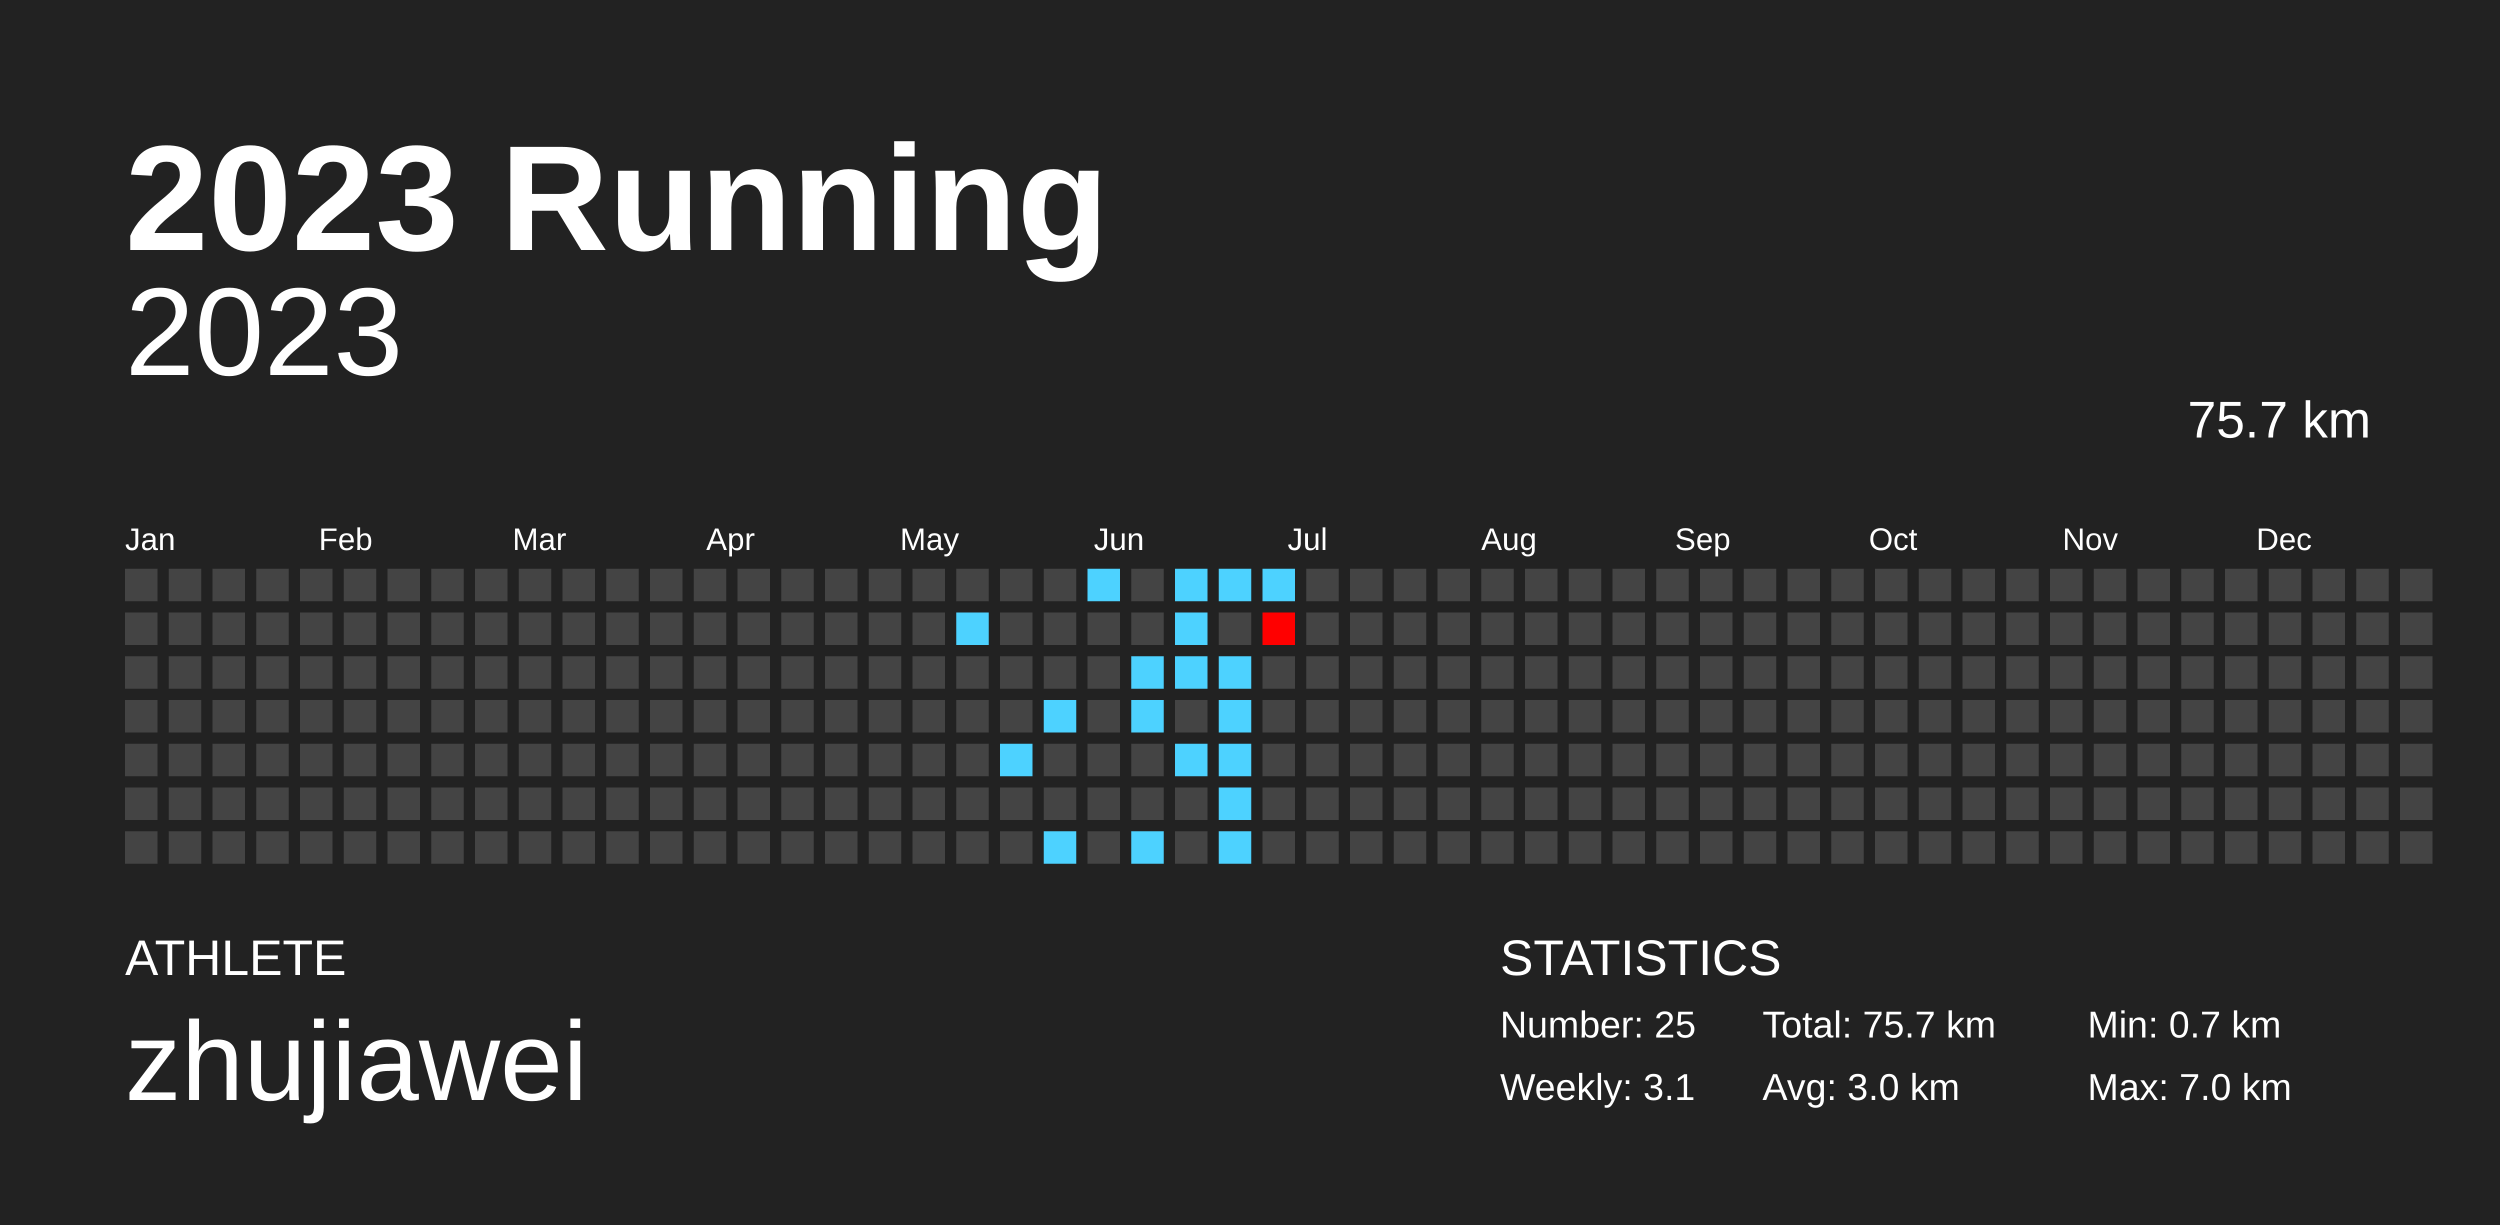
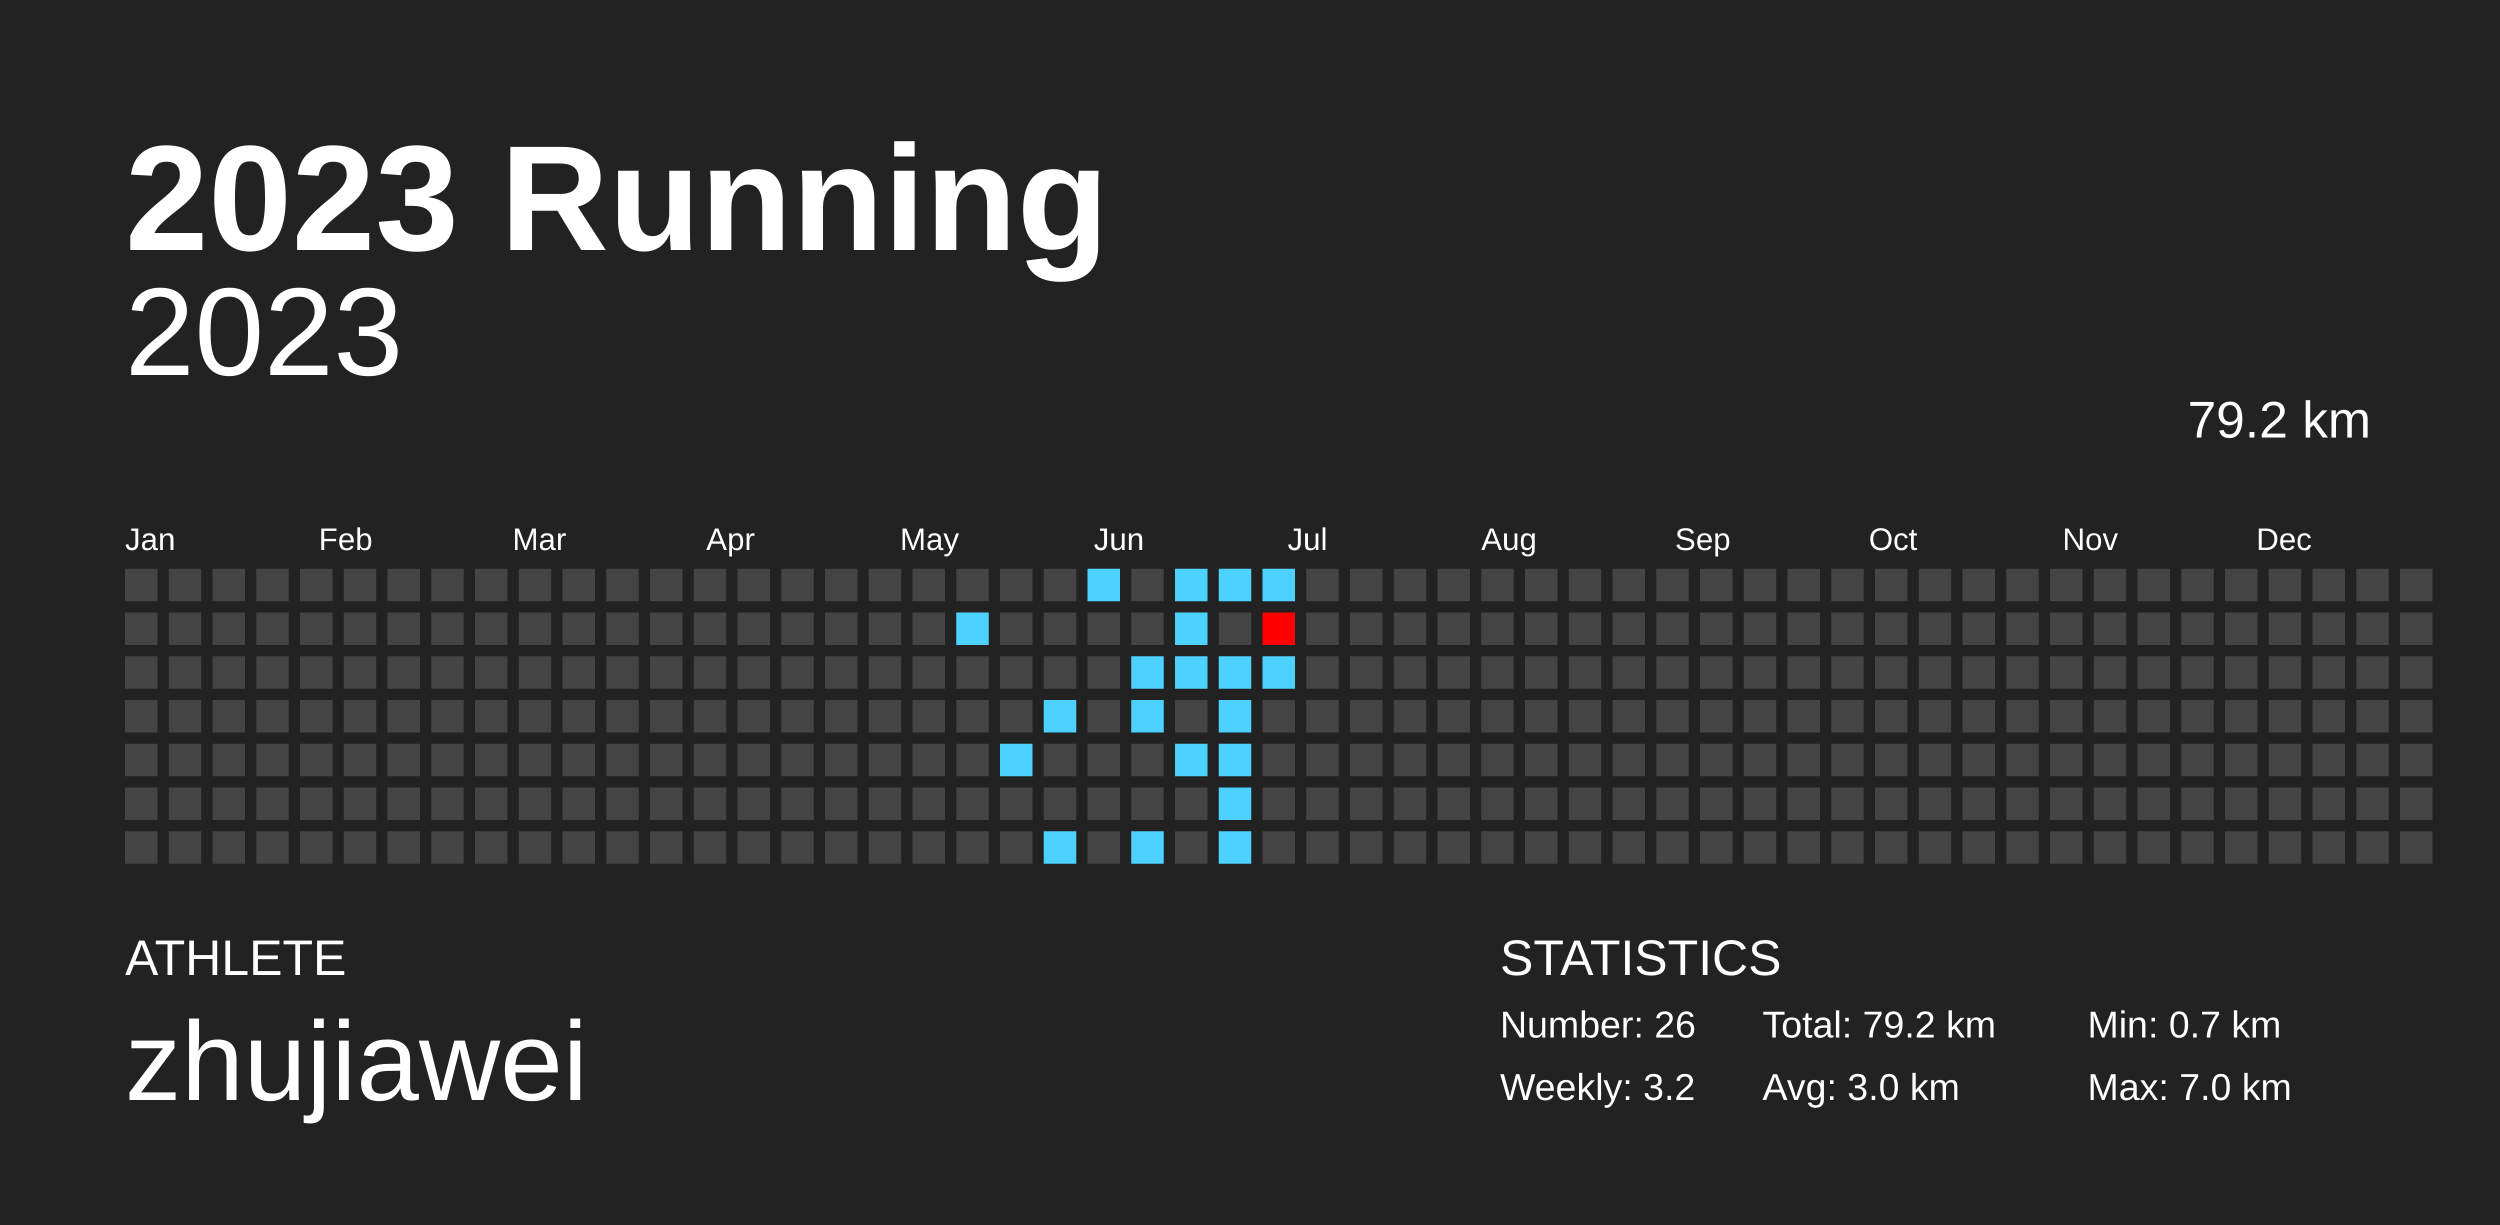
<svg xmlns="http://www.w3.org/2000/svg" baseProfile="full" height="98mm" version="1.1" viewBox="0,0,200,98" width="200mm">
  <defs />
  <rect fill="#222222" height="98" width="200" x="0" y="0" />
  <text fill="#FFFFFF" style="font-size:12px; font-family:Arial; font-weight:bold;" x="10" y="20">2023 Running</text>
  <text fill="#FFFFFF" style="font-size:4px; font-family:Arial" x="10" y="78">ATHLETE</text>
  <text fill="#FFFFFF" style="font-size:9px; font-family:Arial" x="10" y="88">zhujiawei</text>
  <text fill="#FFFFFF" style="font-size:4px; font-family:Arial" x="120" y="78">STATISTICS</text>
-   <text fill="#FFFFFF" style="font-size:3px; font-family:Arial" x="120" y="83">Number: 25</text>
-   <text fill="#FFFFFF" style="font-size:3px; font-family:Arial" x="120" y="88">Weekly: 3.1</text>
-   <text fill="#FFFFFF" style="font-size:3px; font-family:Arial" x="141" y="83">Total: 75.7 km</text>
+   <text fill="#FFFFFF" style="font-size:3px; font-family:Arial" x="120" y="83">Number: 26</text>
+   <text fill="#FFFFFF" style="font-size:3px; font-family:Arial" x="120" y="88">Weekly: 3.2</text>
+   <text fill="#FFFFFF" style="font-size:3px; font-family:Arial" x="141" y="83">Total: 79.2 km</text>
  <text fill="#FFFFFF" style="font-size:3px; font-family:Arial" x="141" y="88">Avg: 3.0 km</text>
  <text fill="#FFFFFF" style="font-size:3px; font-family:Arial" x="167" y="83">Min: 0.7 km</text>
  <text fill="#FFFFFF" style="font-size:3px; font-family:Arial" x="167" y="88">Max: 7.0 km</text>
  <text alignment-baseline="hanging" fill="#FFFFFF" style="font-size:10.0px; font-family:Arial;" x="10" y="30">2023</text>
-   <text alignment-baseline="hanging" fill="#FFFFFF" style="font-size:4.125px; font-family:Arial;" x="175" y="35">75.7 km</text>
+   <text alignment-baseline="hanging" fill="#FFFFFF" style="font-size:4.125px; font-family:Arial;" x="175" y="35">79.2 km</text>
  <text fill="#FFFFFF" style="font-size:2.5px; font-family:Arial" x="10.0" y="44">Jan</text>
  <text fill="#FFFFFF" style="font-size:2.5px; font-family:Arial" x="25.5" y="44">Feb</text>
  <text fill="#FFFFFF" style="font-size:2.5px; font-family:Arial" x="41.0" y="44">Mar</text>
  <text fill="#FFFFFF" style="font-size:2.5px; font-family:Arial" x="56.5" y="44">Apr</text>
  <text fill="#FFFFFF" style="font-size:2.5px; font-family:Arial" x="72.0" y="44">May</text>
  <text fill="#FFFFFF" style="font-size:2.5px; font-family:Arial" x="87.5" y="44">Jun</text>
  <text fill="#FFFFFF" style="font-size:2.5px; font-family:Arial" x="103.0" y="44">Jul</text>
  <text fill="#FFFFFF" style="font-size:2.5px; font-family:Arial" x="118.5" y="44">Aug</text>
  <text fill="#FFFFFF" style="font-size:2.5px; font-family:Arial" x="134.0" y="44">Sep</text>
  <text fill="#FFFFFF" style="font-size:2.5px; font-family:Arial" x="149.5" y="44">Oct</text>
  <text fill="#FFFFFF" style="font-size:2.5px; font-family:Arial" x="165.0" y="44">Nov</text>
  <text fill="#FFFFFF" style="font-size:2.5px; font-family:Arial" x="180.5" y="44">Dec</text>
  <rect fill="#444444" height="2.6" width="2.6" x="10.0" y="45.5" />
  <rect fill="#444444" height="2.6" width="2.6" x="10.0" y="49.0" />
  <rect fill="#444444" height="2.6" width="2.6" x="10.0" y="52.5" />
  <rect fill="#444444" height="2.6" width="2.6" x="10.0" y="56.0" />
  <rect fill="#444444" height="2.6" width="2.6" x="10.0" y="59.5" />
  <rect fill="#444444" height="2.6" width="2.6" x="10.0" y="63.0" />
  <rect fill="#444444" height="2.6" width="2.6" x="10.0" y="66.5" />
  <rect fill="#444444" height="2.6" width="2.6" x="13.5" y="45.5" />
  <rect fill="#444444" height="2.6" width="2.6" x="13.5" y="49.0" />
  <rect fill="#444444" height="2.6" width="2.6" x="13.5" y="52.5" />
  <rect fill="#444444" height="2.6" width="2.6" x="13.5" y="56.0" />
  <rect fill="#444444" height="2.6" width="2.6" x="13.5" y="59.5" />
  <rect fill="#444444" height="2.6" width="2.6" x="13.5" y="63.0" />
  <rect fill="#444444" height="2.6" width="2.6" x="13.5" y="66.5" />
  <rect fill="#444444" height="2.6" width="2.6" x="17.0" y="45.5" />
  <rect fill="#444444" height="2.6" width="2.6" x="17.0" y="49.0" />
  <rect fill="#444444" height="2.6" width="2.6" x="17.0" y="52.5" />
  <rect fill="#444444" height="2.6" width="2.6" x="17.0" y="56.0" />
  <rect fill="#444444" height="2.6" width="2.6" x="17.0" y="59.5" />
  <rect fill="#444444" height="2.6" width="2.6" x="17.0" y="63.0" />
  <rect fill="#444444" height="2.6" width="2.6" x="17.0" y="66.5" />
  <rect fill="#444444" height="2.6" width="2.6" x="20.5" y="45.5" />
  <rect fill="#444444" height="2.6" width="2.6" x="20.5" y="49.0" />
  <rect fill="#444444" height="2.6" width="2.6" x="20.5" y="52.5" />
  <rect fill="#444444" height="2.6" width="2.6" x="20.5" y="56.0" />
  <rect fill="#444444" height="2.6" width="2.6" x="20.5" y="59.5" />
  <rect fill="#444444" height="2.6" width="2.6" x="20.5" y="63.0" />
  <rect fill="#444444" height="2.6" width="2.6" x="20.5" y="66.5" />
  <rect fill="#444444" height="2.6" width="2.6" x="24.0" y="45.5" />
  <rect fill="#444444" height="2.6" width="2.6" x="24.0" y="49.0" />
  <rect fill="#444444" height="2.6" width="2.6" x="24.0" y="52.5" />
  <rect fill="#444444" height="2.6" width="2.6" x="24.0" y="56.0" />
  <rect fill="#444444" height="2.6" width="2.6" x="24.0" y="59.5" />
  <rect fill="#444444" height="2.6" width="2.6" x="24.0" y="63.0" />
  <rect fill="#444444" height="2.6" width="2.6" x="24.0" y="66.5" />
  <rect fill="#444444" height="2.6" width="2.6" x="27.5" y="45.5" />
  <rect fill="#444444" height="2.6" width="2.6" x="27.5" y="49.0" />
  <rect fill="#444444" height="2.6" width="2.6" x="27.5" y="52.5" />
  <rect fill="#444444" height="2.6" width="2.6" x="27.5" y="56.0" />
  <rect fill="#444444" height="2.6" width="2.6" x="27.5" y="59.5" />
  <rect fill="#444444" height="2.6" width="2.6" x="27.5" y="63.0" />
  <rect fill="#444444" height="2.6" width="2.6" x="27.5" y="66.5" />
  <rect fill="#444444" height="2.6" width="2.6" x="31.0" y="45.5" />
  <rect fill="#444444" height="2.6" width="2.6" x="31.0" y="49.0" />
  <rect fill="#444444" height="2.6" width="2.6" x="31.0" y="52.5" />
  <rect fill="#444444" height="2.6" width="2.6" x="31.0" y="56.0" />
  <rect fill="#444444" height="2.6" width="2.6" x="31.0" y="59.5" />
  <rect fill="#444444" height="2.6" width="2.6" x="31.0" y="63.0" />
  <rect fill="#444444" height="2.6" width="2.6" x="31.0" y="66.5" />
  <rect fill="#444444" height="2.6" width="2.6" x="34.5" y="45.5" />
  <rect fill="#444444" height="2.6" width="2.6" x="34.5" y="49.0" />
  <rect fill="#444444" height="2.6" width="2.6" x="34.5" y="52.5" />
  <rect fill="#444444" height="2.6" width="2.6" x="34.5" y="56.0" />
  <rect fill="#444444" height="2.6" width="2.6" x="34.5" y="59.5" />
  <rect fill="#444444" height="2.6" width="2.6" x="34.5" y="63.0" />
  <rect fill="#444444" height="2.6" width="2.6" x="34.5" y="66.5" />
  <rect fill="#444444" height="2.6" width="2.6" x="38.0" y="45.5" />
  <rect fill="#444444" height="2.6" width="2.6" x="38.0" y="49.0" />
  <rect fill="#444444" height="2.6" width="2.6" x="38.0" y="52.5" />
  <rect fill="#444444" height="2.6" width="2.6" x="38.0" y="56.0" />
  <rect fill="#444444" height="2.6" width="2.6" x="38.0" y="59.5" />
  <rect fill="#444444" height="2.6" width="2.6" x="38.0" y="63.0" />
  <rect fill="#444444" height="2.6" width="2.6" x="38.0" y="66.5" />
  <rect fill="#444444" height="2.6" width="2.6" x="41.5" y="45.5" />
  <rect fill="#444444" height="2.6" width="2.6" x="41.5" y="49.0" />
  <rect fill="#444444" height="2.6" width="2.6" x="41.5" y="52.5" />
  <rect fill="#444444" height="2.6" width="2.6" x="41.5" y="56.0" />
  <rect fill="#444444" height="2.6" width="2.6" x="41.5" y="59.5" />
  <rect fill="#444444" height="2.6" width="2.6" x="41.5" y="63.0" />
  <rect fill="#444444" height="2.6" width="2.6" x="41.5" y="66.5" />
  <rect fill="#444444" height="2.6" width="2.6" x="45.0" y="45.5" />
  <rect fill="#444444" height="2.6" width="2.6" x="45.0" y="49.0" />
  <rect fill="#444444" height="2.6" width="2.6" x="45.0" y="52.5" />
  <rect fill="#444444" height="2.6" width="2.6" x="45.0" y="56.0" />
  <rect fill="#444444" height="2.6" width="2.6" x="45.0" y="59.5" />
  <rect fill="#444444" height="2.6" width="2.6" x="45.0" y="63.0" />
  <rect fill="#444444" height="2.6" width="2.6" x="45.0" y="66.5" />
  <rect fill="#444444" height="2.6" width="2.6" x="48.5" y="45.5" />
  <rect fill="#444444" height="2.6" width="2.6" x="48.5" y="49.0" />
  <rect fill="#444444" height="2.6" width="2.6" x="48.5" y="52.5" />
  <rect fill="#444444" height="2.6" width="2.6" x="48.5" y="56.0" />
  <rect fill="#444444" height="2.6" width="2.6" x="48.5" y="59.5" />
  <rect fill="#444444" height="2.6" width="2.6" x="48.5" y="63.0" />
  <rect fill="#444444" height="2.6" width="2.6" x="48.5" y="66.5" />
  <rect fill="#444444" height="2.6" width="2.6" x="52.0" y="45.5" />
  <rect fill="#444444" height="2.6" width="2.6" x="52.0" y="49.0" />
  <rect fill="#444444" height="2.6" width="2.6" x="52.0" y="52.5" />
  <rect fill="#444444" height="2.6" width="2.6" x="52.0" y="56.0" />
  <rect fill="#444444" height="2.6" width="2.6" x="52.0" y="59.5" />
  <rect fill="#444444" height="2.6" width="2.6" x="52.0" y="63.0" />
  <rect fill="#444444" height="2.6" width="2.6" x="52.0" y="66.5" />
  <rect fill="#444444" height="2.6" width="2.6" x="55.5" y="45.5" />
  <rect fill="#444444" height="2.6" width="2.6" x="55.5" y="49.0" />
  <rect fill="#444444" height="2.6" width="2.6" x="55.5" y="52.5" />
  <rect fill="#444444" height="2.6" width="2.6" x="55.5" y="56.0" />
  <rect fill="#444444" height="2.6" width="2.6" x="55.5" y="59.5" />
  <rect fill="#444444" height="2.6" width="2.6" x="55.5" y="63.0" />
  <rect fill="#444444" height="2.6" width="2.6" x="55.5" y="66.5" />
  <rect fill="#444444" height="2.6" width="2.6" x="59.0" y="45.5" />
  <rect fill="#444444" height="2.6" width="2.6" x="59.0" y="49.0" />
  <rect fill="#444444" height="2.6" width="2.6" x="59.0" y="52.5" />
  <rect fill="#444444" height="2.6" width="2.6" x="59.0" y="56.0" />
  <rect fill="#444444" height="2.6" width="2.6" x="59.0" y="59.5" />
  <rect fill="#444444" height="2.6" width="2.6" x="59.0" y="63.0" />
  <rect fill="#444444" height="2.6" width="2.6" x="59.0" y="66.5" />
  <rect fill="#444444" height="2.6" width="2.6" x="62.5" y="45.5" />
  <rect fill="#444444" height="2.6" width="2.6" x="62.5" y="49.0" />
  <rect fill="#444444" height="2.6" width="2.6" x="62.5" y="52.5" />
  <rect fill="#444444" height="2.6" width="2.6" x="62.5" y="56.0" />
  <rect fill="#444444" height="2.6" width="2.6" x="62.5" y="59.5" />
  <rect fill="#444444" height="2.6" width="2.6" x="62.5" y="63.0" />
  <rect fill="#444444" height="2.6" width="2.6" x="62.5" y="66.5" />
  <rect fill="#444444" height="2.6" width="2.6" x="66.0" y="45.5" />
  <rect fill="#444444" height="2.6" width="2.6" x="66.0" y="49.0" />
  <rect fill="#444444" height="2.6" width="2.6" x="66.0" y="52.5" />
  <rect fill="#444444" height="2.6" width="2.6" x="66.0" y="56.0" />
  <rect fill="#444444" height="2.6" width="2.6" x="66.0" y="59.5" />
  <rect fill="#444444" height="2.6" width="2.6" x="66.0" y="63.0" />
  <rect fill="#444444" height="2.6" width="2.6" x="66.0" y="66.5" />
  <rect fill="#444444" height="2.6" width="2.6" x="69.5" y="45.5" />
  <rect fill="#444444" height="2.6" width="2.6" x="69.5" y="49.0" />
  <rect fill="#444444" height="2.6" width="2.6" x="69.5" y="52.5" />
  <rect fill="#444444" height="2.6" width="2.6" x="69.5" y="56.0" />
  <rect fill="#444444" height="2.6" width="2.6" x="69.5" y="59.5" />
  <rect fill="#444444" height="2.6" width="2.6" x="69.5" y="63.0" />
  <rect fill="#444444" height="2.6" width="2.6" x="69.5" y="66.5" />
  <rect fill="#444444" height="2.6" width="2.6" x="73.0" y="45.5" />
  <rect fill="#444444" height="2.6" width="2.6" x="73.0" y="49.0" />
  <rect fill="#444444" height="2.6" width="2.6" x="73.0" y="52.5" />
  <rect fill="#444444" height="2.6" width="2.6" x="73.0" y="56.0" />
  <rect fill="#444444" height="2.6" width="2.6" x="73.0" y="59.5" />
  <rect fill="#444444" height="2.6" width="2.6" x="73.0" y="63.0" />
  <rect fill="#444444" height="2.6" width="2.6" x="73.0" y="66.5" />
  <rect fill="#444444" height="2.6" width="2.6" x="76.5" y="45.5" />
  <rect fill="#4dd2ff" height="2.6" width="2.6" x="76.5" y="49.0" />
  <rect fill="#444444" height="2.6" width="2.6" x="76.5" y="52.5" />
  <rect fill="#444444" height="2.6" width="2.6" x="76.5" y="56.0" />
  <rect fill="#444444" height="2.6" width="2.6" x="76.5" y="59.5" />
  <rect fill="#444444" height="2.6" width="2.6" x="76.5" y="63.0" />
  <rect fill="#444444" height="2.6" width="2.6" x="76.5" y="66.5" />
  <rect fill="#444444" height="2.6" width="2.6" x="80.0" y="45.5" />
  <rect fill="#444444" height="2.6" width="2.6" x="80.0" y="49.0" />
  <rect fill="#444444" height="2.6" width="2.6" x="80.0" y="52.5" />
  <rect fill="#444444" height="2.6" width="2.6" x="80.0" y="56.0" />
  <rect fill="#4dd2ff" height="2.6" width="2.6" x="80.0" y="59.5" />
  <rect fill="#444444" height="2.6" width="2.6" x="80.0" y="63.0" />
  <rect fill="#444444" height="2.6" width="2.6" x="80.0" y="66.5" />
  <rect fill="#444444" height="2.6" width="2.6" x="83.5" y="45.5" />
  <rect fill="#444444" height="2.6" width="2.6" x="83.5" y="49.0" />
  <rect fill="#444444" height="2.6" width="2.6" x="83.5" y="52.5" />
  <rect fill="#4dd2ff" height="2.6" width="2.6" x="83.5" y="56.0" />
  <rect fill="#444444" height="2.6" width="2.6" x="83.5" y="59.5" />
  <rect fill="#444444" height="2.6" width="2.6" x="83.5" y="63.0" />
  <rect fill="#4dd2ff" height="2.6" width="2.6" x="83.5" y="66.5" />
  <rect fill="#4dd2ff" height="2.6" width="2.6" x="87.0" y="45.5" />
  <rect fill="#444444" height="2.6" width="2.6" x="87.0" y="49.0" />
  <rect fill="#444444" height="2.6" width="2.6" x="87.0" y="52.5" />
  <rect fill="#444444" height="2.6" width="2.6" x="87.0" y="56.0" />
  <rect fill="#444444" height="2.6" width="2.6" x="87.0" y="59.5" />
  <rect fill="#444444" height="2.6" width="2.6" x="87.0" y="63.0" />
  <rect fill="#444444" height="2.6" width="2.6" x="87.0" y="66.5" />
  <rect fill="#444444" height="2.6" width="2.6" x="90.5" y="45.5" />
  <rect fill="#444444" height="2.6" width="2.6" x="90.5" y="49.0" />
  <rect fill="#4dd2ff" height="2.6" width="2.6" x="90.5" y="52.5" />
  <rect fill="#4dd2ff" height="2.6" width="2.6" x="90.5" y="56.0" />
  <rect fill="#444444" height="2.6" width="2.6" x="90.5" y="59.5" />
  <rect fill="#444444" height="2.6" width="2.6" x="90.5" y="63.0" />
  <rect fill="#4dd2ff" height="2.6" width="2.6" x="90.5" y="66.5" />
  <rect fill="#4dd2ff" height="2.6" width="2.6" x="94.0" y="45.5" />
  <rect fill="#4dd2ff" height="2.6" width="2.6" x="94.0" y="49.0" />
  <rect fill="#4dd2ff" height="2.6" width="2.6" x="94.0" y="52.5" />
  <rect fill="#444444" height="2.6" width="2.6" x="94.0" y="56.0" />
  <rect fill="#4dd2ff" height="2.6" width="2.6" x="94.0" y="59.5" />
  <rect fill="#444444" height="2.6" width="2.6" x="94.0" y="63.0" />
  <rect fill="#444444" height="2.6" width="2.6" x="94.0" y="66.5" />
  <rect fill="#4dd2ff" height="2.6" width="2.6" x="97.5" y="45.5" />
  <rect fill="#444444" height="2.6" width="2.6" x="97.5" y="49.0" />
  <rect fill="#4dd2ff" height="2.6" width="2.6" x="97.5" y="52.5" />
  <rect fill="#4dd2ff" height="2.6" width="2.6" x="97.5" y="56.0" />
  <rect fill="#4dd2ff" height="2.6" width="2.6" x="97.5" y="59.5" />
  <rect fill="#4dd2ff" height="2.6" width="2.6" x="97.5" y="63.0" />
  <rect fill="#4dd2ff" height="2.6" width="2.6" x="97.5" y="66.5" />
  <rect fill="#4dd2ff" height="2.6" width="2.6" x="101.0" y="45.5" />
  <rect fill="#ff0000" height="2.6" width="2.6" x="101.0" y="49.0" />
-   <rect fill="#444444" height="2.6" width="2.6" x="101.0" y="52.5" />
+   <rect fill="#4dd2ff" height="2.6" width="2.6" x="101.0" y="52.5" />
  <rect fill="#444444" height="2.6" width="2.6" x="101.0" y="56.0" />
  <rect fill="#444444" height="2.6" width="2.6" x="101.0" y="59.5" />
  <rect fill="#444444" height="2.6" width="2.6" x="101.0" y="63.0" />
  <rect fill="#444444" height="2.6" width="2.6" x="101.0" y="66.5" />
  <rect fill="#444444" height="2.6" width="2.6" x="104.5" y="45.5" />
  <rect fill="#444444" height="2.6" width="2.6" x="104.5" y="49.0" />
  <rect fill="#444444" height="2.6" width="2.6" x="104.5" y="52.5" />
  <rect fill="#444444" height="2.6" width="2.6" x="104.5" y="56.0" />
  <rect fill="#444444" height="2.6" width="2.6" x="104.5" y="59.5" />
  <rect fill="#444444" height="2.6" width="2.6" x="104.5" y="63.0" />
  <rect fill="#444444" height="2.6" width="2.6" x="104.5" y="66.5" />
  <rect fill="#444444" height="2.6" width="2.6" x="108.0" y="45.5" />
  <rect fill="#444444" height="2.6" width="2.6" x="108.0" y="49.0" />
  <rect fill="#444444" height="2.6" width="2.6" x="108.0" y="52.5" />
  <rect fill="#444444" height="2.6" width="2.6" x="108.0" y="56.0" />
  <rect fill="#444444" height="2.6" width="2.6" x="108.0" y="59.5" />
  <rect fill="#444444" height="2.6" width="2.6" x="108.0" y="63.0" />
  <rect fill="#444444" height="2.6" width="2.6" x="108.0" y="66.5" />
  <rect fill="#444444" height="2.6" width="2.6" x="111.5" y="45.5" />
  <rect fill="#444444" height="2.6" width="2.6" x="111.5" y="49.0" />
  <rect fill="#444444" height="2.6" width="2.6" x="111.5" y="52.5" />
  <rect fill="#444444" height="2.6" width="2.6" x="111.5" y="56.0" />
  <rect fill="#444444" height="2.6" width="2.6" x="111.5" y="59.5" />
  <rect fill="#444444" height="2.6" width="2.6" x="111.5" y="63.0" />
  <rect fill="#444444" height="2.6" width="2.6" x="111.5" y="66.5" />
  <rect fill="#444444" height="2.6" width="2.6" x="115.0" y="45.5" />
  <rect fill="#444444" height="2.6" width="2.6" x="115.0" y="49.0" />
  <rect fill="#444444" height="2.6" width="2.6" x="115.0" y="52.5" />
  <rect fill="#444444" height="2.6" width="2.6" x="115.0" y="56.0" />
  <rect fill="#444444" height="2.6" width="2.6" x="115.0" y="59.5" />
  <rect fill="#444444" height="2.6" width="2.6" x="115.0" y="63.0" />
  <rect fill="#444444" height="2.6" width="2.6" x="115.0" y="66.5" />
  <rect fill="#444444" height="2.6" width="2.6" x="118.5" y="45.5" />
  <rect fill="#444444" height="2.6" width="2.6" x="118.5" y="49.0" />
  <rect fill="#444444" height="2.6" width="2.6" x="118.5" y="52.5" />
  <rect fill="#444444" height="2.6" width="2.6" x="118.5" y="56.0" />
  <rect fill="#444444" height="2.6" width="2.6" x="118.5" y="59.5" />
  <rect fill="#444444" height="2.6" width="2.6" x="118.5" y="63.0" />
  <rect fill="#444444" height="2.6" width="2.6" x="118.5" y="66.5" />
  <rect fill="#444444" height="2.6" width="2.6" x="122.0" y="45.5" />
  <rect fill="#444444" height="2.6" width="2.6" x="122.0" y="49.0" />
  <rect fill="#444444" height="2.6" width="2.6" x="122.0" y="52.5" />
  <rect fill="#444444" height="2.6" width="2.6" x="122.0" y="56.0" />
  <rect fill="#444444" height="2.6" width="2.6" x="122.0" y="59.5" />
  <rect fill="#444444" height="2.6" width="2.6" x="122.0" y="63.0" />
  <rect fill="#444444" height="2.6" width="2.6" x="122.0" y="66.5" />
  <rect fill="#444444" height="2.6" width="2.6" x="125.5" y="45.5" />
  <rect fill="#444444" height="2.6" width="2.6" x="125.5" y="49.0" />
  <rect fill="#444444" height="2.6" width="2.6" x="125.5" y="52.5" />
  <rect fill="#444444" height="2.6" width="2.6" x="125.5" y="56.0" />
  <rect fill="#444444" height="2.6" width="2.6" x="125.5" y="59.5" />
  <rect fill="#444444" height="2.6" width="2.6" x="125.5" y="63.0" />
  <rect fill="#444444" height="2.6" width="2.6" x="125.5" y="66.5" />
  <rect fill="#444444" height="2.6" width="2.6" x="129.0" y="45.5" />
  <rect fill="#444444" height="2.6" width="2.6" x="129.0" y="49.0" />
  <rect fill="#444444" height="2.6" width="2.6" x="129.0" y="52.5" />
  <rect fill="#444444" height="2.6" width="2.6" x="129.0" y="56.0" />
  <rect fill="#444444" height="2.6" width="2.6" x="129.0" y="59.5" />
  <rect fill="#444444" height="2.6" width="2.6" x="129.0" y="63.0" />
  <rect fill="#444444" height="2.6" width="2.6" x="129.0" y="66.5" />
  <rect fill="#444444" height="2.6" width="2.6" x="132.5" y="45.5" />
  <rect fill="#444444" height="2.6" width="2.6" x="132.5" y="49.0" />
  <rect fill="#444444" height="2.6" width="2.6" x="132.5" y="52.5" />
  <rect fill="#444444" height="2.6" width="2.6" x="132.5" y="56.0" />
  <rect fill="#444444" height="2.6" width="2.6" x="132.5" y="59.5" />
  <rect fill="#444444" height="2.6" width="2.6" x="132.5" y="63.0" />
  <rect fill="#444444" height="2.6" width="2.6" x="132.5" y="66.5" />
  <rect fill="#444444" height="2.6" width="2.6" x="136.0" y="45.5" />
  <rect fill="#444444" height="2.6" width="2.6" x="136.0" y="49.0" />
  <rect fill="#444444" height="2.6" width="2.6" x="136.0" y="52.5" />
  <rect fill="#444444" height="2.6" width="2.6" x="136.0" y="56.0" />
  <rect fill="#444444" height="2.6" width="2.6" x="136.0" y="59.5" />
  <rect fill="#444444" height="2.6" width="2.6" x="136.0" y="63.0" />
  <rect fill="#444444" height="2.6" width="2.6" x="136.0" y="66.5" />
  <rect fill="#444444" height="2.6" width="2.6" x="139.5" y="45.5" />
  <rect fill="#444444" height="2.6" width="2.6" x="139.5" y="49.0" />
  <rect fill="#444444" height="2.6" width="2.6" x="139.5" y="52.5" />
  <rect fill="#444444" height="2.6" width="2.6" x="139.5" y="56.0" />
  <rect fill="#444444" height="2.6" width="2.6" x="139.5" y="59.5" />
  <rect fill="#444444" height="2.6" width="2.6" x="139.5" y="63.0" />
  <rect fill="#444444" height="2.6" width="2.6" x="139.5" y="66.5" />
  <rect fill="#444444" height="2.6" width="2.6" x="143.0" y="45.5" />
  <rect fill="#444444" height="2.6" width="2.6" x="143.0" y="49.0" />
  <rect fill="#444444" height="2.6" width="2.6" x="143.0" y="52.5" />
  <rect fill="#444444" height="2.6" width="2.6" x="143.0" y="56.0" />
  <rect fill="#444444" height="2.6" width="2.6" x="143.0" y="59.5" />
  <rect fill="#444444" height="2.6" width="2.6" x="143.0" y="63.0" />
  <rect fill="#444444" height="2.6" width="2.6" x="143.0" y="66.5" />
  <rect fill="#444444" height="2.6" width="2.6" x="146.5" y="45.5" />
  <rect fill="#444444" height="2.6" width="2.6" x="146.5" y="49.0" />
  <rect fill="#444444" height="2.6" width="2.6" x="146.5" y="52.5" />
  <rect fill="#444444" height="2.6" width="2.6" x="146.5" y="56.0" />
  <rect fill="#444444" height="2.6" width="2.6" x="146.5" y="59.5" />
  <rect fill="#444444" height="2.6" width="2.6" x="146.5" y="63.0" />
  <rect fill="#444444" height="2.6" width="2.6" x="146.5" y="66.5" />
  <rect fill="#444444" height="2.6" width="2.6" x="150.0" y="45.5" />
  <rect fill="#444444" height="2.6" width="2.6" x="150.0" y="49.0" />
  <rect fill="#444444" height="2.6" width="2.6" x="150.0" y="52.5" />
  <rect fill="#444444" height="2.6" width="2.6" x="150.0" y="56.0" />
  <rect fill="#444444" height="2.6" width="2.6" x="150.0" y="59.5" />
  <rect fill="#444444" height="2.6" width="2.6" x="150.0" y="63.0" />
  <rect fill="#444444" height="2.6" width="2.6" x="150.0" y="66.5" />
  <rect fill="#444444" height="2.6" width="2.6" x="153.5" y="45.5" />
  <rect fill="#444444" height="2.6" width="2.6" x="153.5" y="49.0" />
  <rect fill="#444444" height="2.6" width="2.6" x="153.5" y="52.5" />
  <rect fill="#444444" height="2.6" width="2.6" x="153.5" y="56.0" />
  <rect fill="#444444" height="2.6" width="2.6" x="153.5" y="59.5" />
  <rect fill="#444444" height="2.6" width="2.6" x="153.5" y="63.0" />
  <rect fill="#444444" height="2.6" width="2.6" x="153.5" y="66.5" />
  <rect fill="#444444" height="2.6" width="2.6" x="157.0" y="45.5" />
  <rect fill="#444444" height="2.6" width="2.6" x="157.0" y="49.0" />
  <rect fill="#444444" height="2.6" width="2.6" x="157.0" y="52.5" />
  <rect fill="#444444" height="2.6" width="2.6" x="157.0" y="56.0" />
  <rect fill="#444444" height="2.6" width="2.6" x="157.0" y="59.5" />
  <rect fill="#444444" height="2.6" width="2.6" x="157.0" y="63.0" />
  <rect fill="#444444" height="2.6" width="2.6" x="157.0" y="66.5" />
  <rect fill="#444444" height="2.6" width="2.6" x="160.5" y="45.5" />
  <rect fill="#444444" height="2.6" width="2.6" x="160.5" y="49.0" />
  <rect fill="#444444" height="2.6" width="2.6" x="160.5" y="52.5" />
  <rect fill="#444444" height="2.6" width="2.6" x="160.5" y="56.0" />
  <rect fill="#444444" height="2.6" width="2.6" x="160.5" y="59.5" />
  <rect fill="#444444" height="2.6" width="2.6" x="160.5" y="63.0" />
  <rect fill="#444444" height="2.6" width="2.6" x="160.5" y="66.5" />
  <rect fill="#444444" height="2.6" width="2.6" x="164.0" y="45.5" />
  <rect fill="#444444" height="2.6" width="2.6" x="164.0" y="49.0" />
  <rect fill="#444444" height="2.6" width="2.6" x="164.0" y="52.5" />
  <rect fill="#444444" height="2.6" width="2.6" x="164.0" y="56.0" />
  <rect fill="#444444" height="2.6" width="2.6" x="164.0" y="59.5" />
  <rect fill="#444444" height="2.6" width="2.6" x="164.0" y="63.0" />
  <rect fill="#444444" height="2.6" width="2.6" x="164.0" y="66.5" />
  <rect fill="#444444" height="2.6" width="2.6" x="167.5" y="45.5" />
  <rect fill="#444444" height="2.6" width="2.6" x="167.5" y="49.0" />
  <rect fill="#444444" height="2.6" width="2.6" x="167.5" y="52.5" />
  <rect fill="#444444" height="2.6" width="2.6" x="167.5" y="56.0" />
  <rect fill="#444444" height="2.6" width="2.6" x="167.5" y="59.5" />
  <rect fill="#444444" height="2.6" width="2.6" x="167.5" y="63.0" />
  <rect fill="#444444" height="2.6" width="2.6" x="167.5" y="66.5" />
  <rect fill="#444444" height="2.6" width="2.6" x="171.0" y="45.5" />
  <rect fill="#444444" height="2.6" width="2.6" x="171.0" y="49.0" />
  <rect fill="#444444" height="2.6" width="2.6" x="171.0" y="52.5" />
  <rect fill="#444444" height="2.6" width="2.6" x="171.0" y="56.0" />
  <rect fill="#444444" height="2.6" width="2.6" x="171.0" y="59.5" />
  <rect fill="#444444" height="2.6" width="2.6" x="171.0" y="63.0" />
  <rect fill="#444444" height="2.6" width="2.6" x="171.0" y="66.5" />
  <rect fill="#444444" height="2.6" width="2.6" x="174.5" y="45.5" />
  <rect fill="#444444" height="2.6" width="2.6" x="174.5" y="49.0" />
  <rect fill="#444444" height="2.6" width="2.6" x="174.5" y="52.5" />
  <rect fill="#444444" height="2.6" width="2.6" x="174.5" y="56.0" />
  <rect fill="#444444" height="2.6" width="2.6" x="174.5" y="59.5" />
  <rect fill="#444444" height="2.6" width="2.6" x="174.5" y="63.0" />
  <rect fill="#444444" height="2.6" width="2.6" x="174.5" y="66.5" />
  <rect fill="#444444" height="2.6" width="2.6" x="178.0" y="45.5" />
  <rect fill="#444444" height="2.6" width="2.6" x="178.0" y="49.0" />
  <rect fill="#444444" height="2.6" width="2.6" x="178.0" y="52.5" />
  <rect fill="#444444" height="2.6" width="2.6" x="178.0" y="56.0" />
  <rect fill="#444444" height="2.6" width="2.6" x="178.0" y="59.5" />
  <rect fill="#444444" height="2.6" width="2.6" x="178.0" y="63.0" />
  <rect fill="#444444" height="2.6" width="2.6" x="178.0" y="66.5" />
  <rect fill="#444444" height="2.6" width="2.6" x="181.5" y="45.5" />
  <rect fill="#444444" height="2.6" width="2.6" x="181.5" y="49.0" />
  <rect fill="#444444" height="2.6" width="2.6" x="181.5" y="52.5" />
  <rect fill="#444444" height="2.6" width="2.6" x="181.5" y="56.0" />
  <rect fill="#444444" height="2.6" width="2.6" x="181.5" y="59.5" />
  <rect fill="#444444" height="2.6" width="2.6" x="181.5" y="63.0" />
  <rect fill="#444444" height="2.6" width="2.6" x="181.5" y="66.5" />
  <rect fill="#444444" height="2.6" width="2.6" x="185.0" y="45.5" />
  <rect fill="#444444" height="2.6" width="2.6" x="185.0" y="49.0" />
  <rect fill="#444444" height="2.6" width="2.6" x="185.0" y="52.5" />
  <rect fill="#444444" height="2.6" width="2.6" x="185.0" y="56.0" />
  <rect fill="#444444" height="2.6" width="2.6" x="185.0" y="59.5" />
  <rect fill="#444444" height="2.6" width="2.6" x="185.0" y="63.0" />
  <rect fill="#444444" height="2.6" width="2.6" x="185.0" y="66.5" />
  <rect fill="#444444" height="2.6" width="2.6" x="188.5" y="45.5" />
  <rect fill="#444444" height="2.6" width="2.6" x="188.5" y="49.0" />
  <rect fill="#444444" height="2.6" width="2.6" x="188.5" y="52.5" />
  <rect fill="#444444" height="2.6" width="2.6" x="188.5" y="56.0" />
  <rect fill="#444444" height="2.6" width="2.6" x="188.5" y="59.5" />
  <rect fill="#444444" height="2.6" width="2.6" x="188.5" y="63.0" />
  <rect fill="#444444" height="2.6" width="2.6" x="188.5" y="66.5" />
  <rect fill="#444444" height="2.6" width="2.6" x="192.0" y="45.5" />
  <rect fill="#444444" height="2.6" width="2.6" x="192.0" y="49.0" />
  <rect fill="#444444" height="2.6" width="2.6" x="192.0" y="52.5" />
  <rect fill="#444444" height="2.6" width="2.6" x="192.0" y="56.0" />
  <rect fill="#444444" height="2.6" width="2.6" x="192.0" y="59.5" />
  <rect fill="#444444" height="2.6" width="2.6" x="192.0" y="63.0" />
  <rect fill="#444444" height="2.6" width="2.6" x="192.0" y="66.5" />
</svg>
